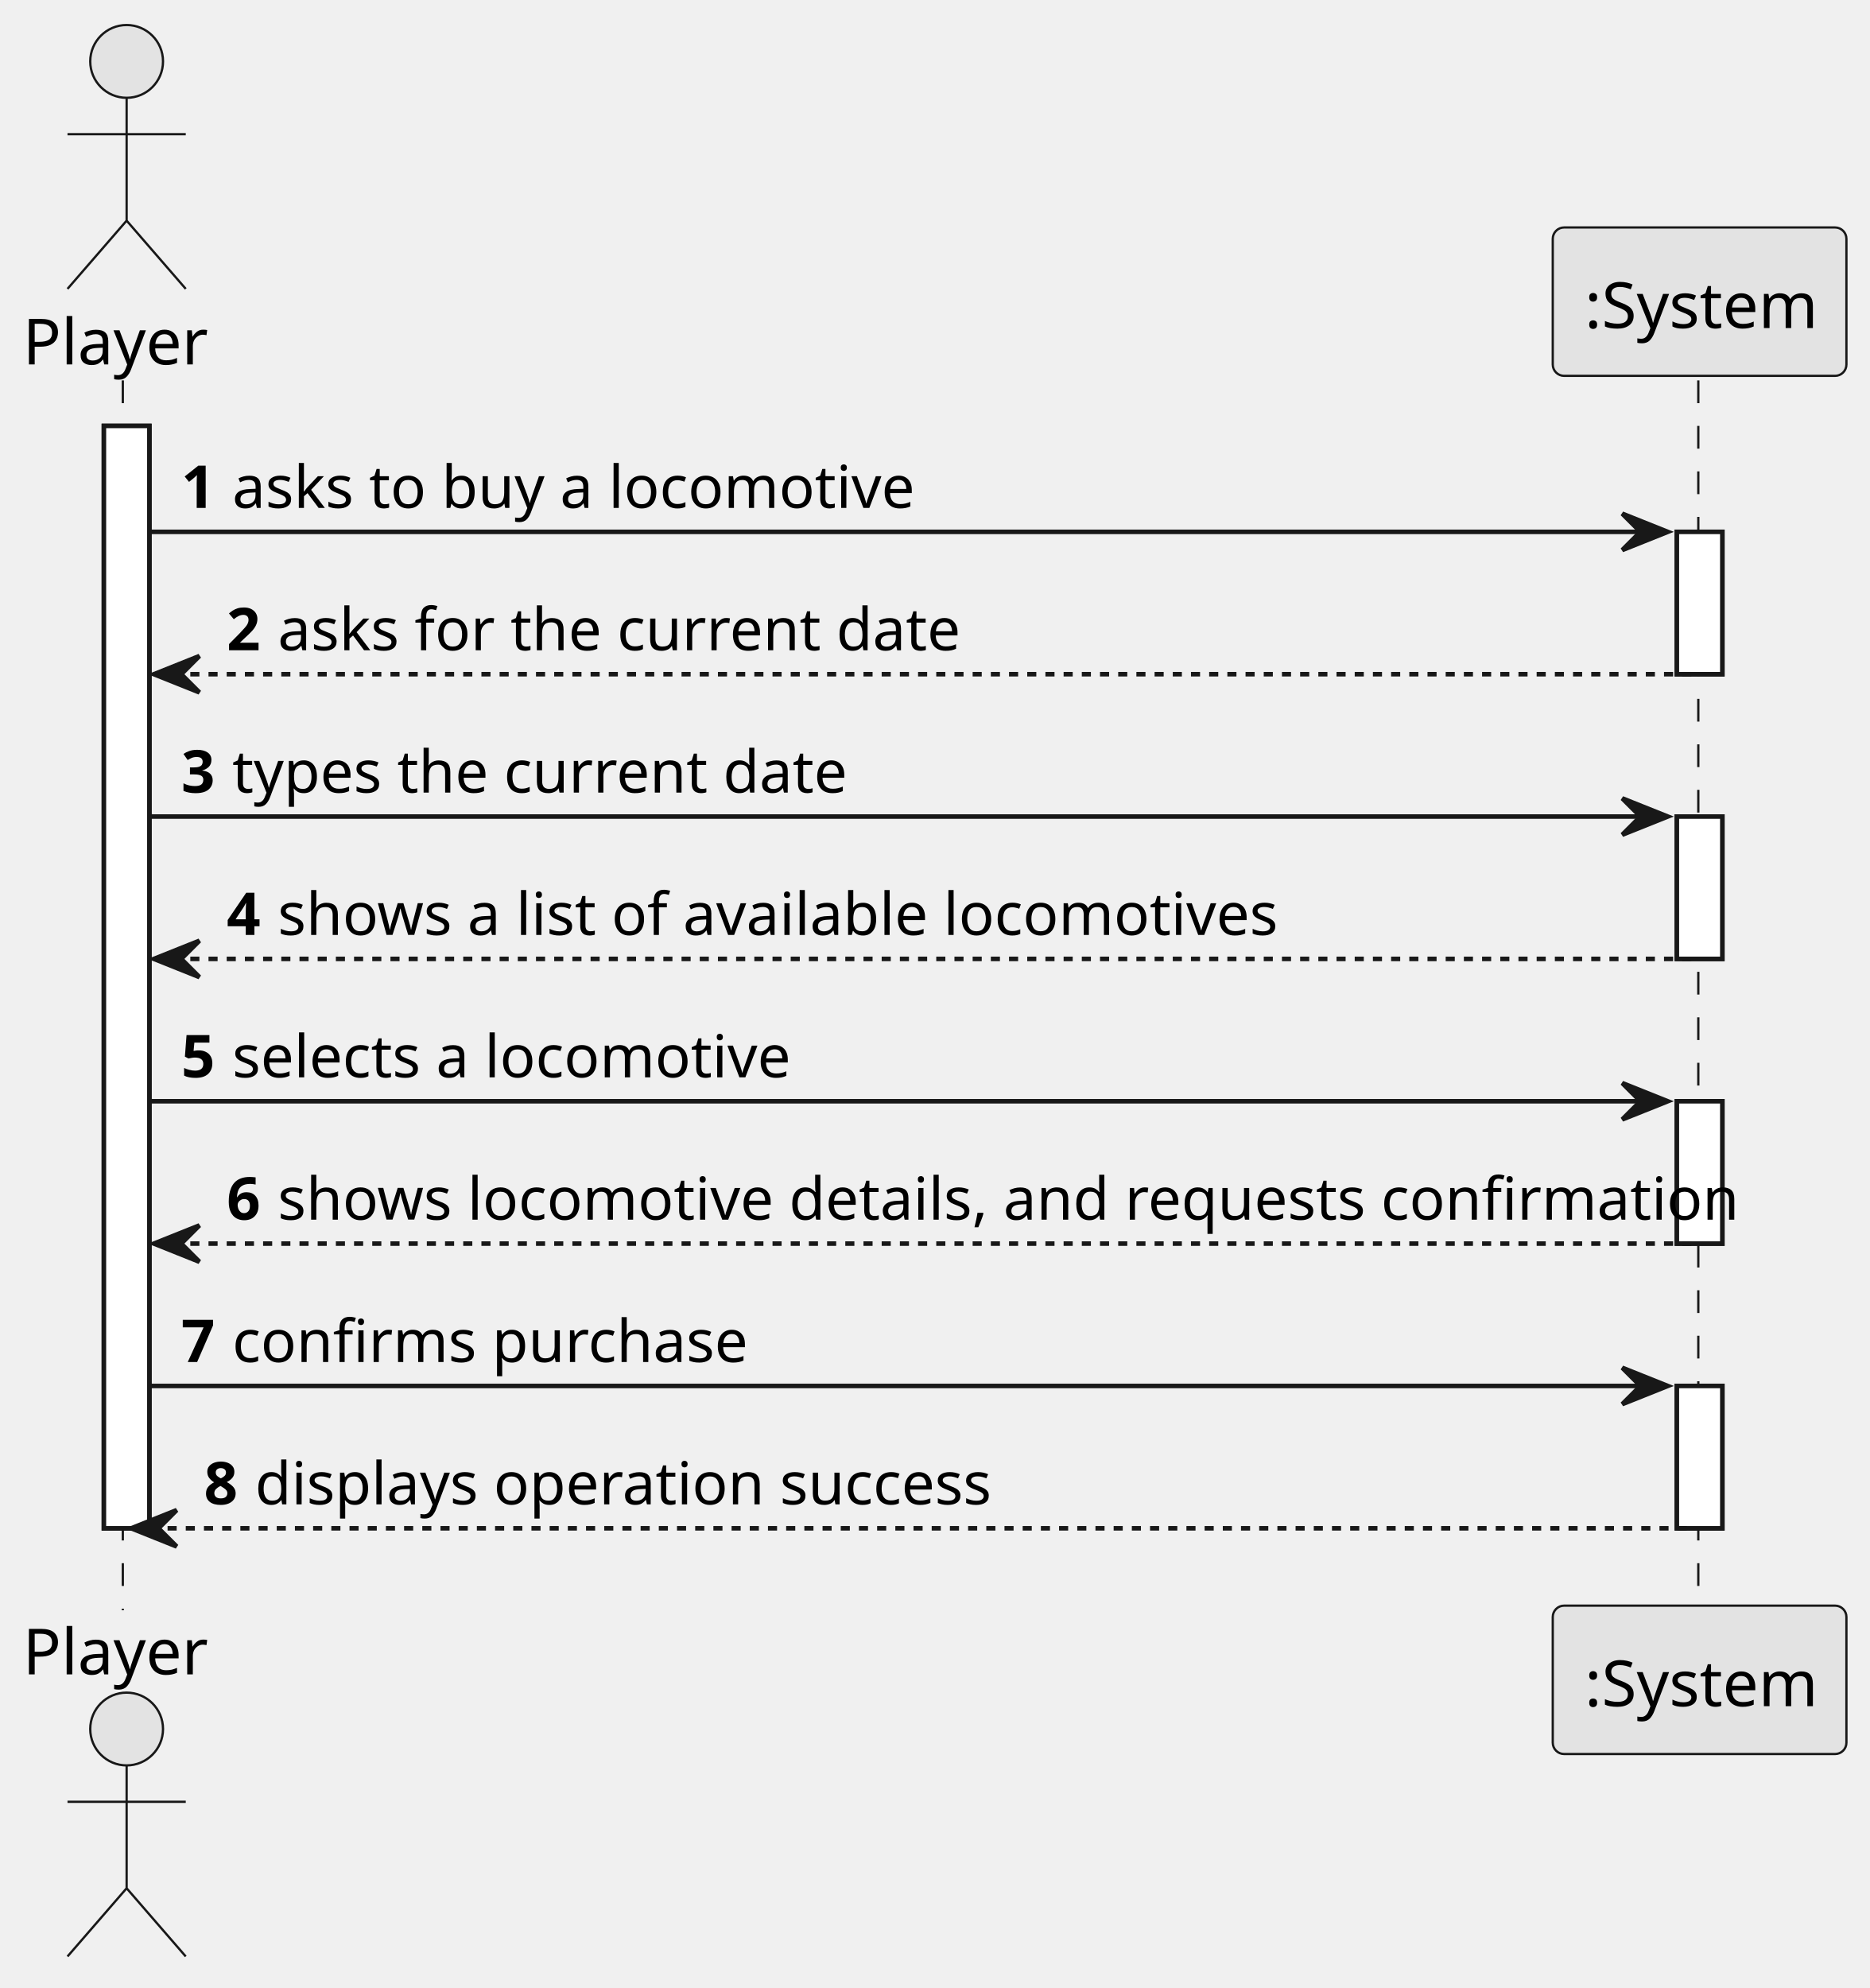
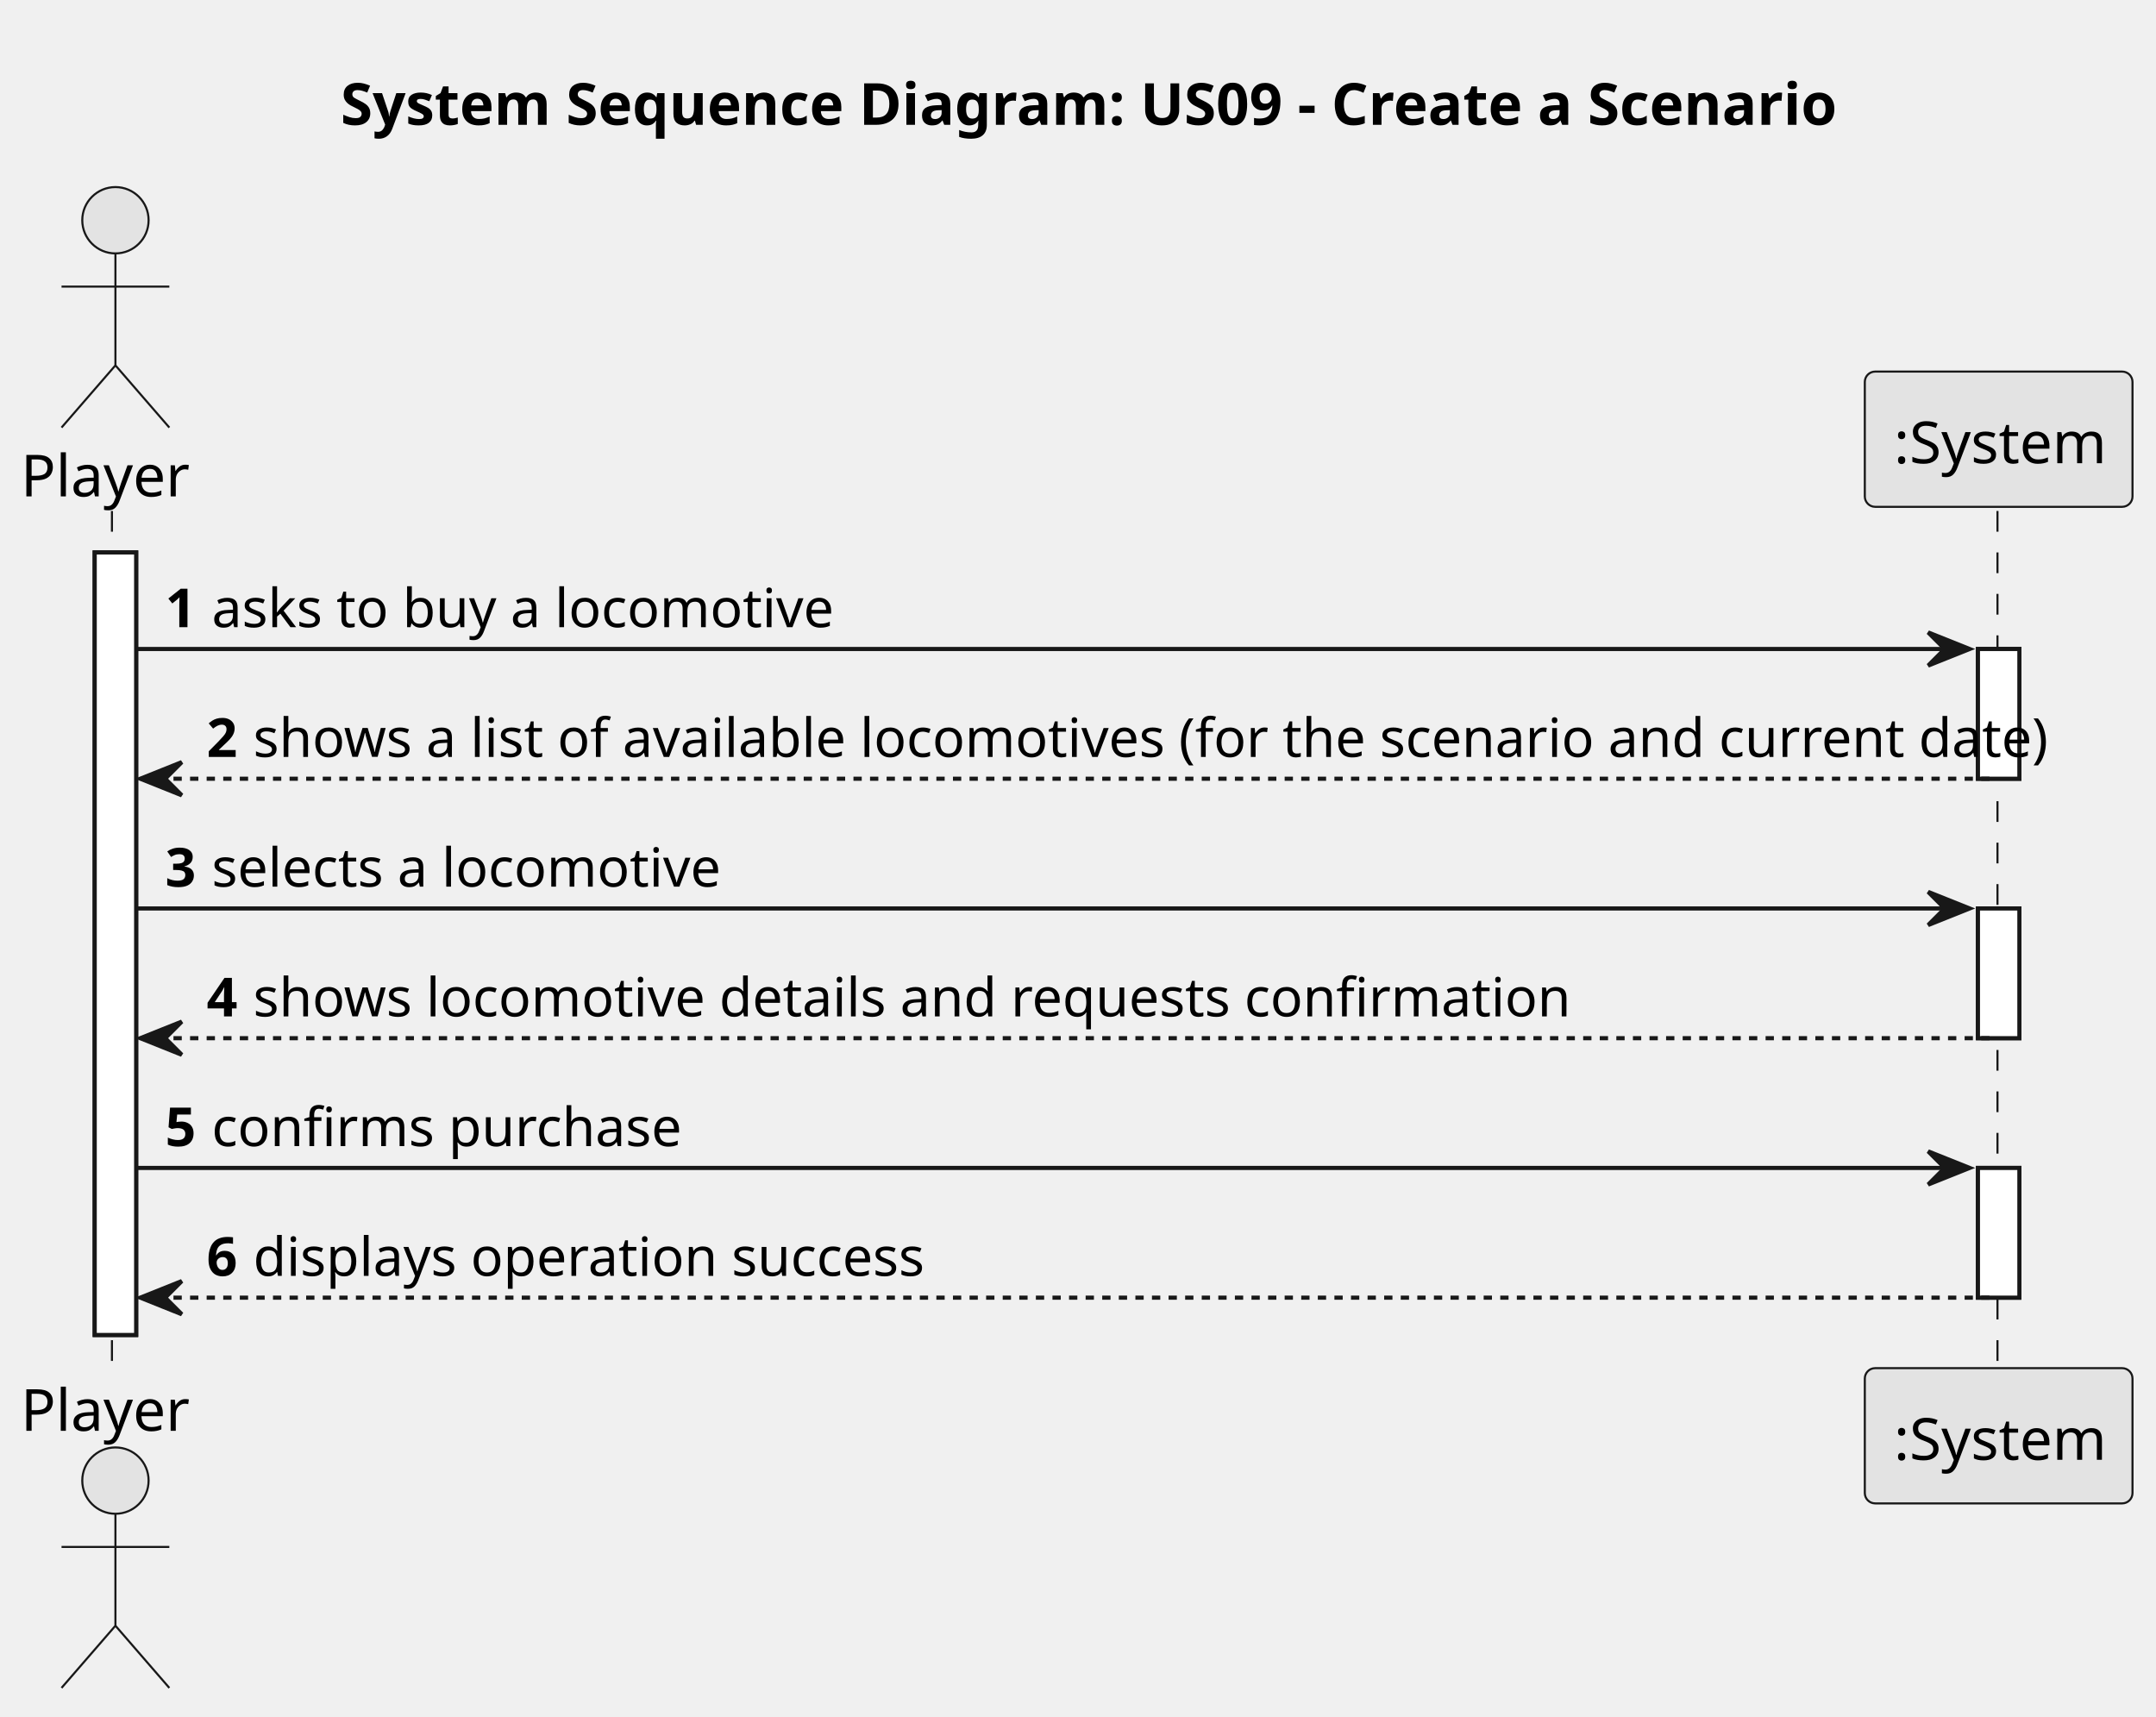
- <svg xmlns="http://www.w3.org/2000/svg" contentStyleType="text/css" height="437px" preserveAspectRatio="none" style="width:411px;height:437px;background:#FFFFFF;" version="1.1" viewBox="0 0 411 437" width="411px" zoomAndPan="magnify">
+ <svg xmlns="http://www.w3.org/2000/svg" contentStyleType="text/css" height="414px" preserveAspectRatio="none" style="width:520px;height:414px;background:#FFFFFF;" version="1.1" viewBox="0 0 520 414" width="520px" zoomAndPan="magnify">
  <defs />
  <g>
-     <rect fill="#FFFFFF" height="242.328" style="stroke:#181818;stroke-width:1.0;" width="10" x="22.841" y="93.621" />
-     <rect fill="#FFFFFF" height="31.291" style="stroke:#181818;stroke-width:1.0;" width="10" x="368.665" y="116.912" />
-     <rect fill="#FFFFFF" height="31.291" style="stroke:#181818;stroke-width:1.0;" width="10" x="368.665" y="179.494" />
-     <rect fill="#FFFFFF" height="31.291" style="stroke:#181818;stroke-width:1.0;" width="10" x="368.665" y="242.076" />
-     <rect fill="#FFFFFF" height="31.291" style="stroke:#181818;stroke-width:1.0;" width="10" x="368.665" y="304.658" />
-     <line style="stroke:#181818;stroke-width:0.5;stroke-dasharray:5.0,5.0;" x1="27" x2="27" y1="83.621" y2="353.949" />
-     <line style="stroke:#181818;stroke-width:0.5;stroke-dasharray:5.0,5.0;" x1="373.382" x2="373.382" y1="83.621" y2="353.949" />
-     <text fill="#000000" font-family="sans-serif" font-size="14" lengthAdjust="spacing" textLength="39.683" x="5" y="80.107">Player</text>
-     <ellipse cx="27.841" cy="13.5" fill="#E3E3E3" rx="8" ry="8" style="stroke:#181818;stroke-width:0.5;" />
-     <path d="M27.841,21.5 L27.841,48.5 M14.841,29.5 L40.841,29.5 M27.841,48.5 L14.841,63.5 M27.841,48.5 L40.841,63.5 " fill="none" style="stroke:#181818;stroke-width:0.5;" />
-     <text fill="#000000" font-family="sans-serif" font-size="14" lengthAdjust="spacing" textLength="39.683" x="5" y="368.057">Player</text>
-     <ellipse cx="27.841" cy="380.07" fill="#E3E3E3" rx="8" ry="8" style="stroke:#181818;stroke-width:0.5;" />
-     <path d="M27.841,388.07 L27.841,415.07 M14.841,396.07 L40.841,396.07 M27.841,415.07 L14.841,430.07 M27.841,415.07 L40.841,430.07 " fill="none" style="stroke:#181818;stroke-width:0.5;" />
-     <rect fill="#E3E3E3" height="32.621" rx="2.5" ry="2.5" style="stroke:#181818;stroke-width:0.5;" width="64.565" x="341.382" y="50" />
-     <text fill="#000000" font-family="sans-serif" font-size="14" lengthAdjust="spacing" textLength="50.565" x="348.382" y="72.107">:System</text>
-     <rect fill="#E3E3E3" height="32.621" rx="2.5" ry="2.5" style="stroke:#181818;stroke-width:0.5;" width="64.565" x="341.382" y="352.949" />
-     <text fill="#000000" font-family="sans-serif" font-size="14" lengthAdjust="spacing" textLength="50.565" x="348.382" y="375.057">:System</text>
-     <rect fill="#FFFFFF" height="242.328" style="stroke:#181818;stroke-width:1.0;" width="10" x="22.841" y="93.621" />
-     <rect fill="#FFFFFF" height="31.291" style="stroke:#181818;stroke-width:1.0;" width="10" x="368.665" y="116.912" />
-     <rect fill="#FFFFFF" height="31.291" style="stroke:#181818;stroke-width:1.0;" width="10" x="368.665" y="179.494" />
-     <rect fill="#FFFFFF" height="31.291" style="stroke:#181818;stroke-width:1.0;" width="10" x="368.665" y="242.076" />
-     <rect fill="#FFFFFF" height="31.291" style="stroke:#181818;stroke-width:1.0;" width="10" x="368.665" y="304.658" />
-     <polygon fill="#181818" points="356.665,112.912,366.665,116.912,356.665,120.912,360.665,116.912" style="stroke:#181818;stroke-width:1.0;" />
-     <line style="stroke:#181818;stroke-width:1.0;" x1="32.841" x2="362.665" y1="116.912" y2="116.912" />
-     <text fill="#000000" font-family="sans-serif" font-size="13" font-weight="bold" lengthAdjust="spacing" textLength="7.23" x="39.841" y="111.649">1</text>
-     <text fill="#000000" font-family="sans-serif" font-size="13" lengthAdjust="spacing" textLength="142.346" x="51.071" y="111.649">asks to buy a locomotive</text>
-     <polygon fill="#181818" points="43.841,144.203,33.841,148.203,43.841,152.203,39.841,148.203" style="stroke:#181818;stroke-width:1.0;" />
-     <line style="stroke:#181818;stroke-width:1.0;stroke-dasharray:2.0,2.0;" x1="37.841" x2="372.665" y1="148.203" y2="148.203" />
-     <text fill="#000000" font-family="sans-serif" font-size="13" font-weight="bold" lengthAdjust="spacing" textLength="7.23" x="49.841" y="142.94">2</text>
-     <text fill="#000000" font-family="sans-serif" font-size="13" lengthAdjust="spacing" textLength="140.182" x="61.071" y="142.94">asks for the current date</text>
-     <polygon fill="#181818" points="356.665,175.494,366.665,179.494,356.665,183.494,360.665,179.494" style="stroke:#181818;stroke-width:1.0;" />
-     <line style="stroke:#181818;stroke-width:1.0;" x1="32.841" x2="362.665" y1="179.494" y2="179.494" />
-     <text fill="#000000" font-family="sans-serif" font-size="13" font-weight="bold" lengthAdjust="spacing" textLength="7.23" x="39.841" y="174.231">3</text>
-     <text fill="#000000" font-family="sans-serif" font-size="13" lengthAdjust="spacing" textLength="125.741" x="51.071" y="174.231">types the current date</text>
-     <polygon fill="#181818" points="43.841,206.785,33.841,210.785,43.841,214.785,39.841,210.785" style="stroke:#181818;stroke-width:1.0;" />
-     <line style="stroke:#181818;stroke-width:1.0;stroke-dasharray:2.0,2.0;" x1="37.841" x2="372.665" y1="210.785" y2="210.785" />
-     <text fill="#000000" font-family="sans-serif" font-size="13" font-weight="bold" lengthAdjust="spacing" textLength="7.23" x="49.841" y="205.523">4</text>
-     <text fill="#000000" font-family="sans-serif" font-size="13" lengthAdjust="spacing" textLength="208.819" x="61.071" y="205.523">shows a list of available locomotives</text>
-     <polygon fill="#181818" points="356.665,238.076,366.665,242.076,356.665,246.076,360.665,242.076" style="stroke:#181818;stroke-width:1.0;" />
-     <line style="stroke:#181818;stroke-width:1.0;" x1="32.841" x2="362.665" y1="242.076" y2="242.076" />
-     <text fill="#000000" font-family="sans-serif" font-size="13" font-weight="bold" lengthAdjust="spacing" textLength="7.23" x="39.841" y="236.814">5</text>
-     <text fill="#000000" font-family="sans-serif" font-size="13" lengthAdjust="spacing" textLength="117.051" x="51.071" y="236.814">selects a locomotive</text>
-     <polygon fill="#181818" points="43.841,269.367,33.841,273.367,43.841,277.367,39.841,273.367" style="stroke:#181818;stroke-width:1.0;" />
-     <line style="stroke:#181818;stroke-width:1.0;stroke-dasharray:2.0,2.0;" x1="37.841" x2="372.665" y1="273.367" y2="273.367" />
-     <text fill="#000000" font-family="sans-serif" font-size="13" font-weight="bold" lengthAdjust="spacing" textLength="7.23" x="49.841" y="268.104">6</text>
-     <text fill="#000000" font-family="sans-serif" font-size="13" lengthAdjust="spacing" textLength="300.593" x="61.071" y="268.104">shows locomotive details, and requests confirmation</text>
-     <polygon fill="#181818" points="356.665,300.658,366.665,304.658,356.665,308.658,360.665,304.658" style="stroke:#181818;stroke-width:1.0;" />
-     <line style="stroke:#181818;stroke-width:1.0;" x1="32.841" x2="362.665" y1="304.658" y2="304.658" />
-     <text fill="#000000" font-family="sans-serif" font-size="13" font-weight="bold" lengthAdjust="spacing" textLength="7.23" x="39.841" y="299.396">7</text>
-     <text fill="#000000" font-family="sans-serif" font-size="13" lengthAdjust="spacing" textLength="106.209" x="51.071" y="299.396">confirms purchase</text>
-     <polygon fill="#181818" points="38.841,331.949,28.841,335.949,38.841,339.949,34.841,335.949" style="stroke:#181818;stroke-width:1.0;" />
-     <line style="stroke:#181818;stroke-width:1.0;stroke-dasharray:2.0,2.0;" x1="32.841" x2="372.665" y1="335.949" y2="335.949" />
-     <text fill="#000000" font-family="sans-serif" font-size="13" font-weight="bold" lengthAdjust="spacing" textLength="7.23" x="44.841" y="330.687">8</text>
-     <text fill="#000000" font-family="sans-serif" font-size="13" lengthAdjust="spacing" textLength="155.359" x="56.071" y="330.687">displays operation success</text>
+     <text fill="#000000" font-family="sans-serif" font-size="14" font-weight="bold" lengthAdjust="spacing" textLength="354.04" x="82.147" y="30.107">System Sequence Diagram: US09 - Create a Scenario</text>
+     <rect fill="#FFFFFF" height="188.746" style="stroke:#181818;stroke-width:1.0;" width="10" x="22.841" y="133.242" />
+     <rect fill="#FFFFFF" height="31.291" style="stroke:#181818;stroke-width:1.0;" width="10" x="477.051" y="156.533" />
+     <rect fill="#FFFFFF" height="31.291" style="stroke:#181818;stroke-width:1.0;" width="10" x="477.051" y="219.115" />
+     <rect fill="#FFFFFF" height="31.291" style="stroke:#181818;stroke-width:1.0;" width="10" x="477.051" y="281.697" />
+     <line style="stroke:#181818;stroke-width:0.5;stroke-dasharray:5.0,5.0;" x1="27" x2="27" y1="123.242" y2="330.988" />
+     <line style="stroke:#181818;stroke-width:0.5;stroke-dasharray:5.0,5.0;" x1="481.768" x2="481.768" y1="123.242" y2="330.988" />
+     <text fill="#000000" font-family="sans-serif" font-size="14" lengthAdjust="spacing" textLength="39.683" x="5" y="119.728">Player</text>
+     <ellipse cx="27.841" cy="53.121" fill="#E3E3E3" rx="8" ry="8" style="stroke:#181818;stroke-width:0.5;" />
+     <path d="M27.841,61.121 L27.841,88.121 M14.841,69.121 L40.841,69.121 M27.841,88.121 L14.841,103.121 M27.841,88.121 L40.841,103.121 " fill="none" style="stroke:#181818;stroke-width:0.5;" />
+     <text fill="#000000" font-family="sans-serif" font-size="14" lengthAdjust="spacing" textLength="39.683" x="5" y="345.096">Player</text>
+     <ellipse cx="27.841" cy="357.109" fill="#E3E3E3" rx="8" ry="8" style="stroke:#181818;stroke-width:0.5;" />
+     <path d="M27.841,365.109 L27.841,392.109 M14.841,373.109 L40.841,373.109 M27.841,392.109 L14.841,407.109 M27.841,392.109 L40.841,407.109 " fill="none" style="stroke:#181818;stroke-width:0.5;" />
+     <rect fill="#E3E3E3" height="32.621" rx="2.5" ry="2.5" style="stroke:#181818;stroke-width:0.5;" width="64.565" x="449.768" y="89.621" />
+     <text fill="#000000" font-family="sans-serif" font-size="14" lengthAdjust="spacing" textLength="50.565" x="456.768" y="111.728">:System</text>
+     <rect fill="#E3E3E3" height="32.621" rx="2.5" ry="2.5" style="stroke:#181818;stroke-width:0.5;" width="64.565" x="449.768" y="329.988" />
+     <text fill="#000000" font-family="sans-serif" font-size="14" lengthAdjust="spacing" textLength="50.565" x="456.768" y="352.096">:System</text>
+     <rect fill="#FFFFFF" height="188.746" style="stroke:#181818;stroke-width:1.0;" width="10" x="22.841" y="133.242" />
+     <rect fill="#FFFFFF" height="31.291" style="stroke:#181818;stroke-width:1.0;" width="10" x="477.051" y="156.533" />
+     <rect fill="#FFFFFF" height="31.291" style="stroke:#181818;stroke-width:1.0;" width="10" x="477.051" y="219.115" />
+     <rect fill="#FFFFFF" height="31.291" style="stroke:#181818;stroke-width:1.0;" width="10" x="477.051" y="281.697" />
+     <polygon fill="#181818" points="465.051,152.533,475.051,156.533,465.051,160.533,469.051,156.533" style="stroke:#181818;stroke-width:1.0;" />
+     <line style="stroke:#181818;stroke-width:1.0;" x1="32.841" x2="471.051" y1="156.533" y2="156.533" />
+     <text fill="#000000" font-family="sans-serif" font-size="13" font-weight="bold" lengthAdjust="spacing" textLength="7.23" x="39.841" y="151.27">1</text>
+     <text fill="#000000" font-family="sans-serif" font-size="13" lengthAdjust="spacing" textLength="142.346" x="51.071" y="151.27">asks to buy a locomotive</text>
+     <polygon fill="#181818" points="43.841,183.824,33.841,187.824,43.841,191.824,39.841,187.824" style="stroke:#181818;stroke-width:1.0;" />
+     <line style="stroke:#181818;stroke-width:1.0;stroke-dasharray:2.0,2.0;" x1="37.841" x2="481.051" y1="187.824" y2="187.824" />
+     <text fill="#000000" font-family="sans-serif" font-size="13" font-weight="bold" lengthAdjust="spacing" textLength="7.23" x="49.841" y="182.561">2</text>
+     <text fill="#000000" font-family="sans-serif" font-size="13" lengthAdjust="spacing" textLength="408.979" x="61.071" y="182.561">shows a list of available locomotives (for the scenario and current date)</text>
+     <polygon fill="#181818" points="465.051,215.115,475.051,219.115,465.051,223.115,469.051,219.115" style="stroke:#181818;stroke-width:1.0;" />
+     <line style="stroke:#181818;stroke-width:1.0;" x1="32.841" x2="471.051" y1="219.115" y2="219.115" />
+     <text fill="#000000" font-family="sans-serif" font-size="13" font-weight="bold" lengthAdjust="spacing" textLength="7.23" x="39.841" y="213.852">3</text>
+     <text fill="#000000" font-family="sans-serif" font-size="13" lengthAdjust="spacing" textLength="117.051" x="51.071" y="213.852">selects a locomotive</text>
+     <polygon fill="#181818" points="43.841,246.406,33.841,250.406,43.841,254.406,39.841,250.406" style="stroke:#181818;stroke-width:1.0;" />
+     <line style="stroke:#181818;stroke-width:1.0;stroke-dasharray:2.0,2.0;" x1="37.841" x2="481.051" y1="250.406" y2="250.406" />
+     <text fill="#000000" font-family="sans-serif" font-size="13" font-weight="bold" lengthAdjust="spacing" textLength="7.23" x="49.841" y="245.144">4</text>
+     <text fill="#000000" font-family="sans-serif" font-size="13" lengthAdjust="spacing" textLength="296.981" x="61.071" y="245.144">shows locomotive details and requests confirmation</text>
+     <polygon fill="#181818" points="465.051,277.697,475.051,281.697,465.051,285.697,469.051,281.697" style="stroke:#181818;stroke-width:1.0;" />
+     <line style="stroke:#181818;stroke-width:1.0;" x1="32.841" x2="471.051" y1="281.697" y2="281.697" />
+     <text fill="#000000" font-family="sans-serif" font-size="13" font-weight="bold" lengthAdjust="spacing" textLength="7.23" x="39.841" y="276.435">5</text>
+     <text fill="#000000" font-family="sans-serif" font-size="13" lengthAdjust="spacing" textLength="106.209" x="51.071" y="276.435">confirms purchase</text>
+     <polygon fill="#181818" points="43.841,308.988,33.841,312.988,43.841,316.988,39.841,312.988" style="stroke:#181818;stroke-width:1.0;" />
+     <line style="stroke:#181818;stroke-width:1.0;stroke-dasharray:2.0,2.0;" x1="37.841" x2="481.051" y1="312.988" y2="312.988" />
+     <text fill="#000000" font-family="sans-serif" font-size="13" font-weight="bold" lengthAdjust="spacing" textLength="7.23" x="49.841" y="307.726">6</text>
+     <text fill="#000000" font-family="sans-serif" font-size="13" lengthAdjust="spacing" textLength="155.359" x="61.071" y="307.726">displays operation success</text>
  </g>
</svg>
